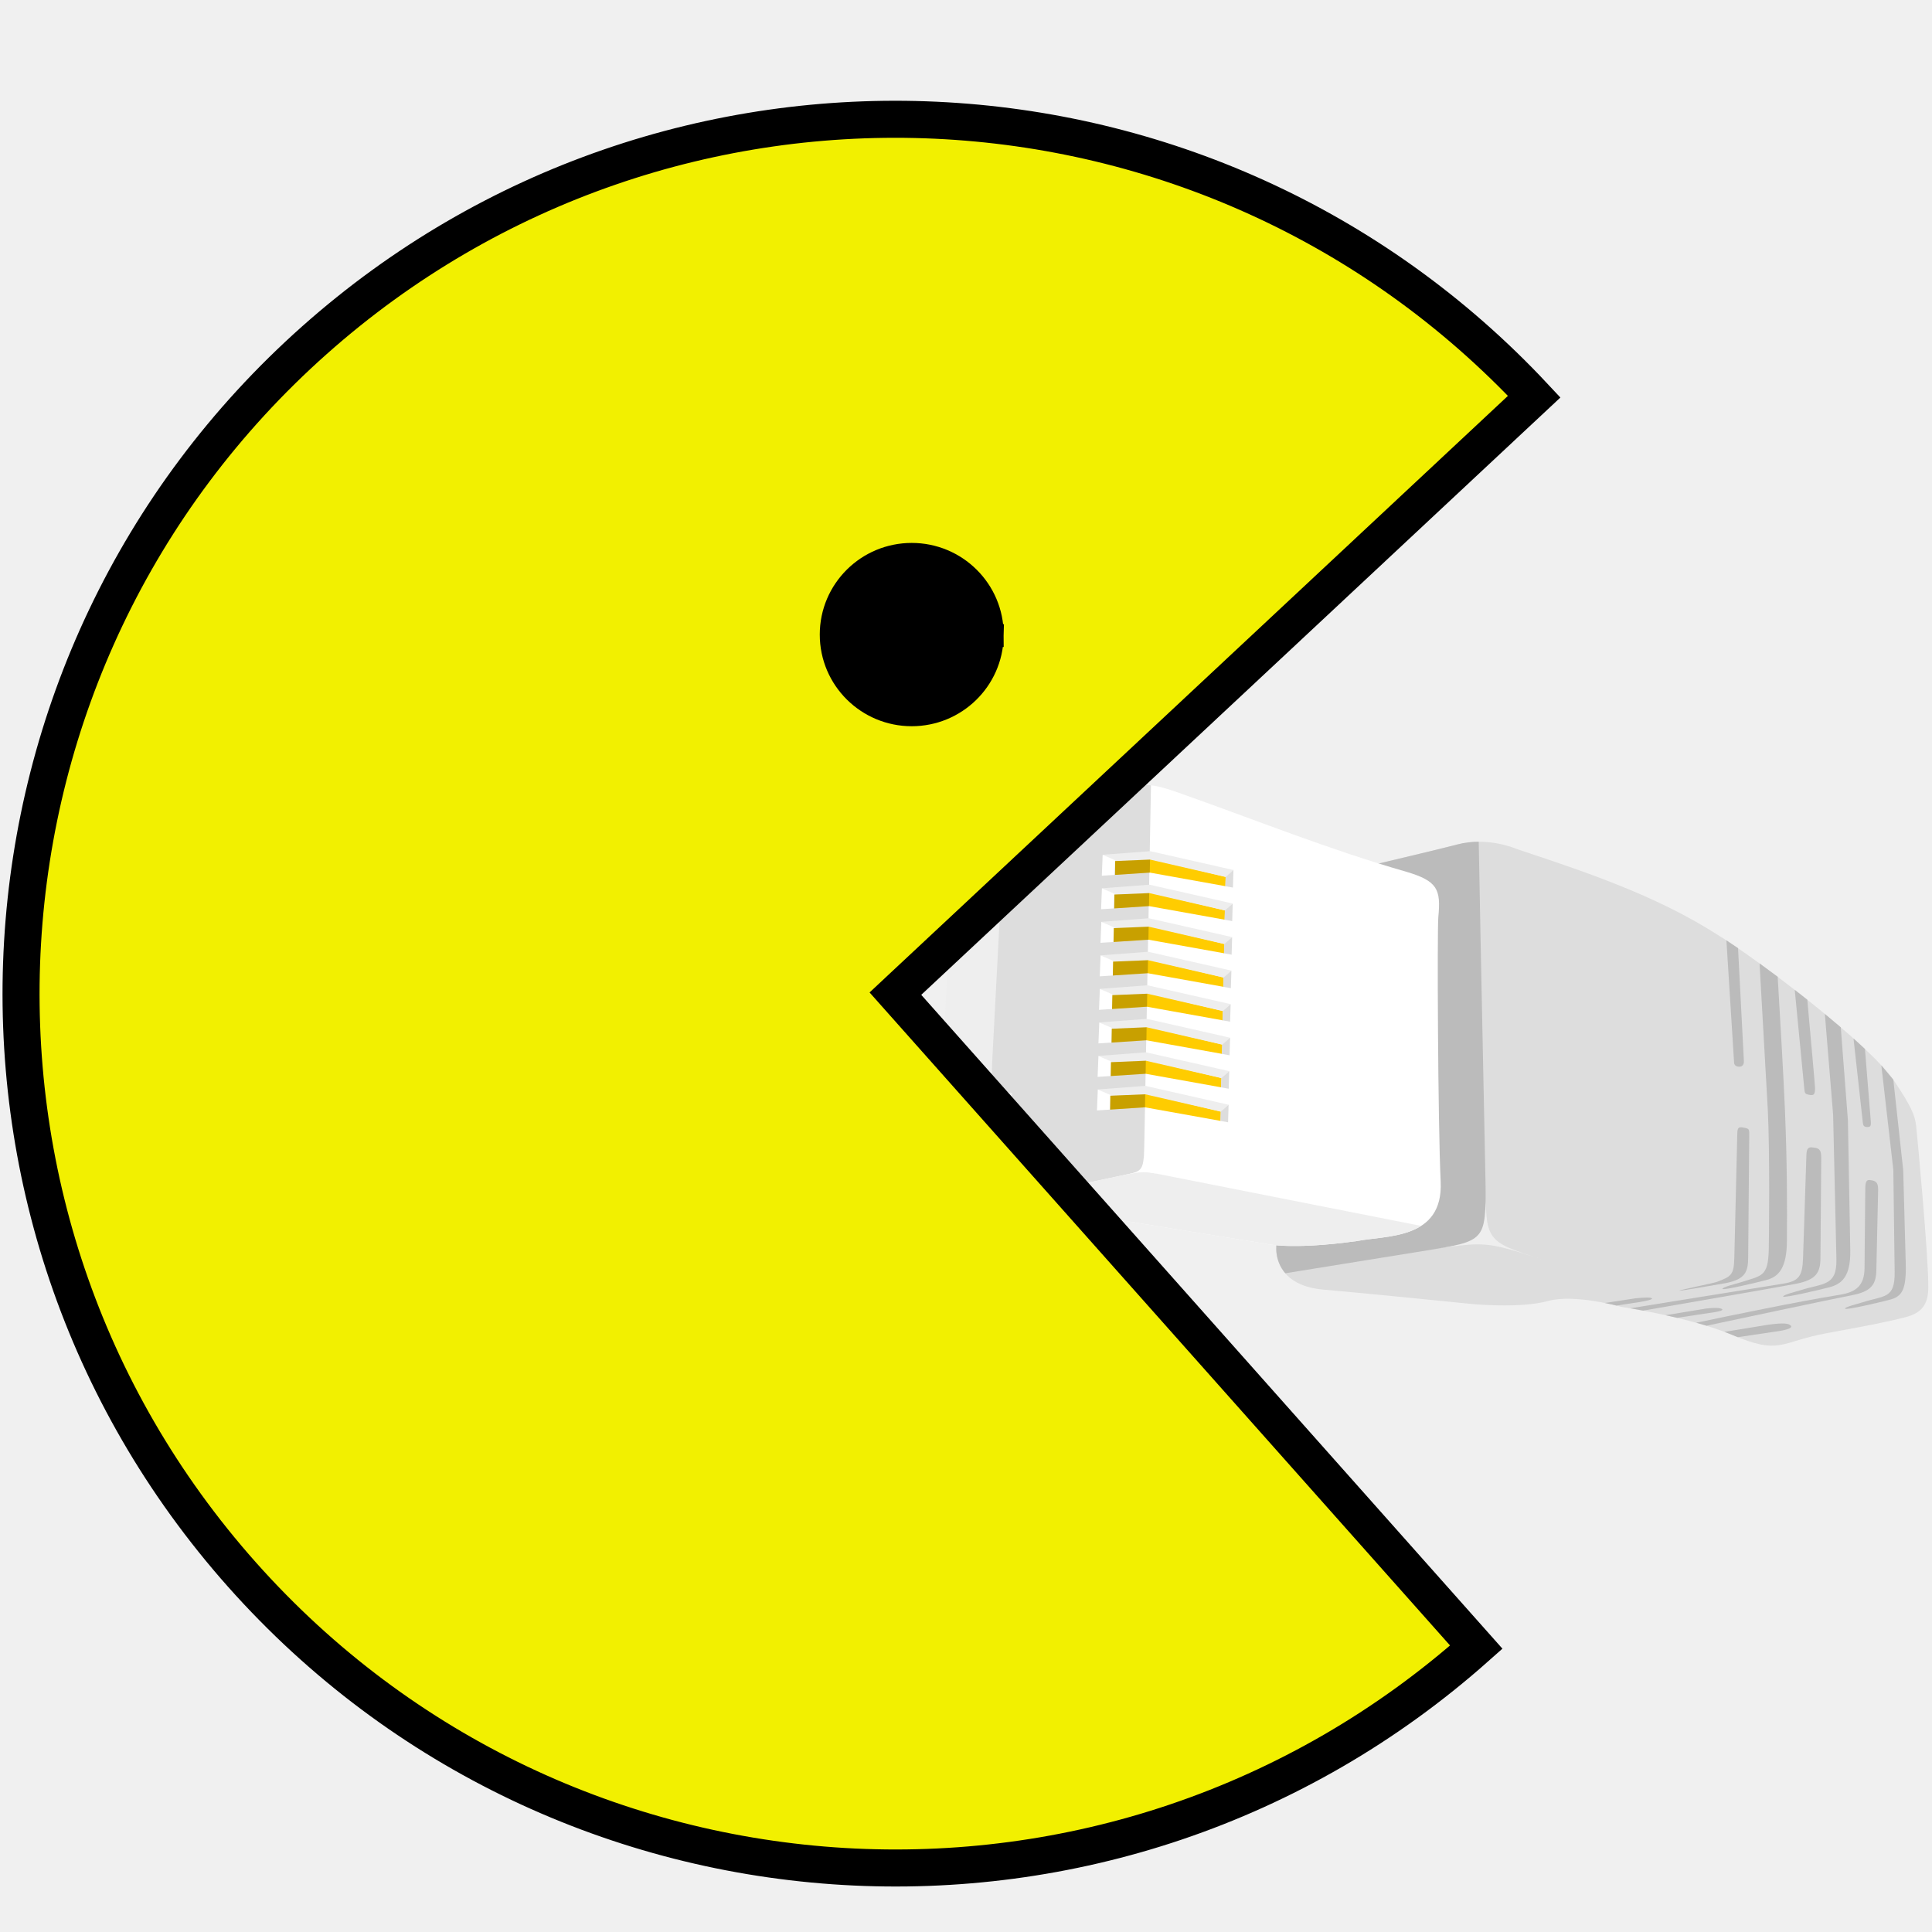
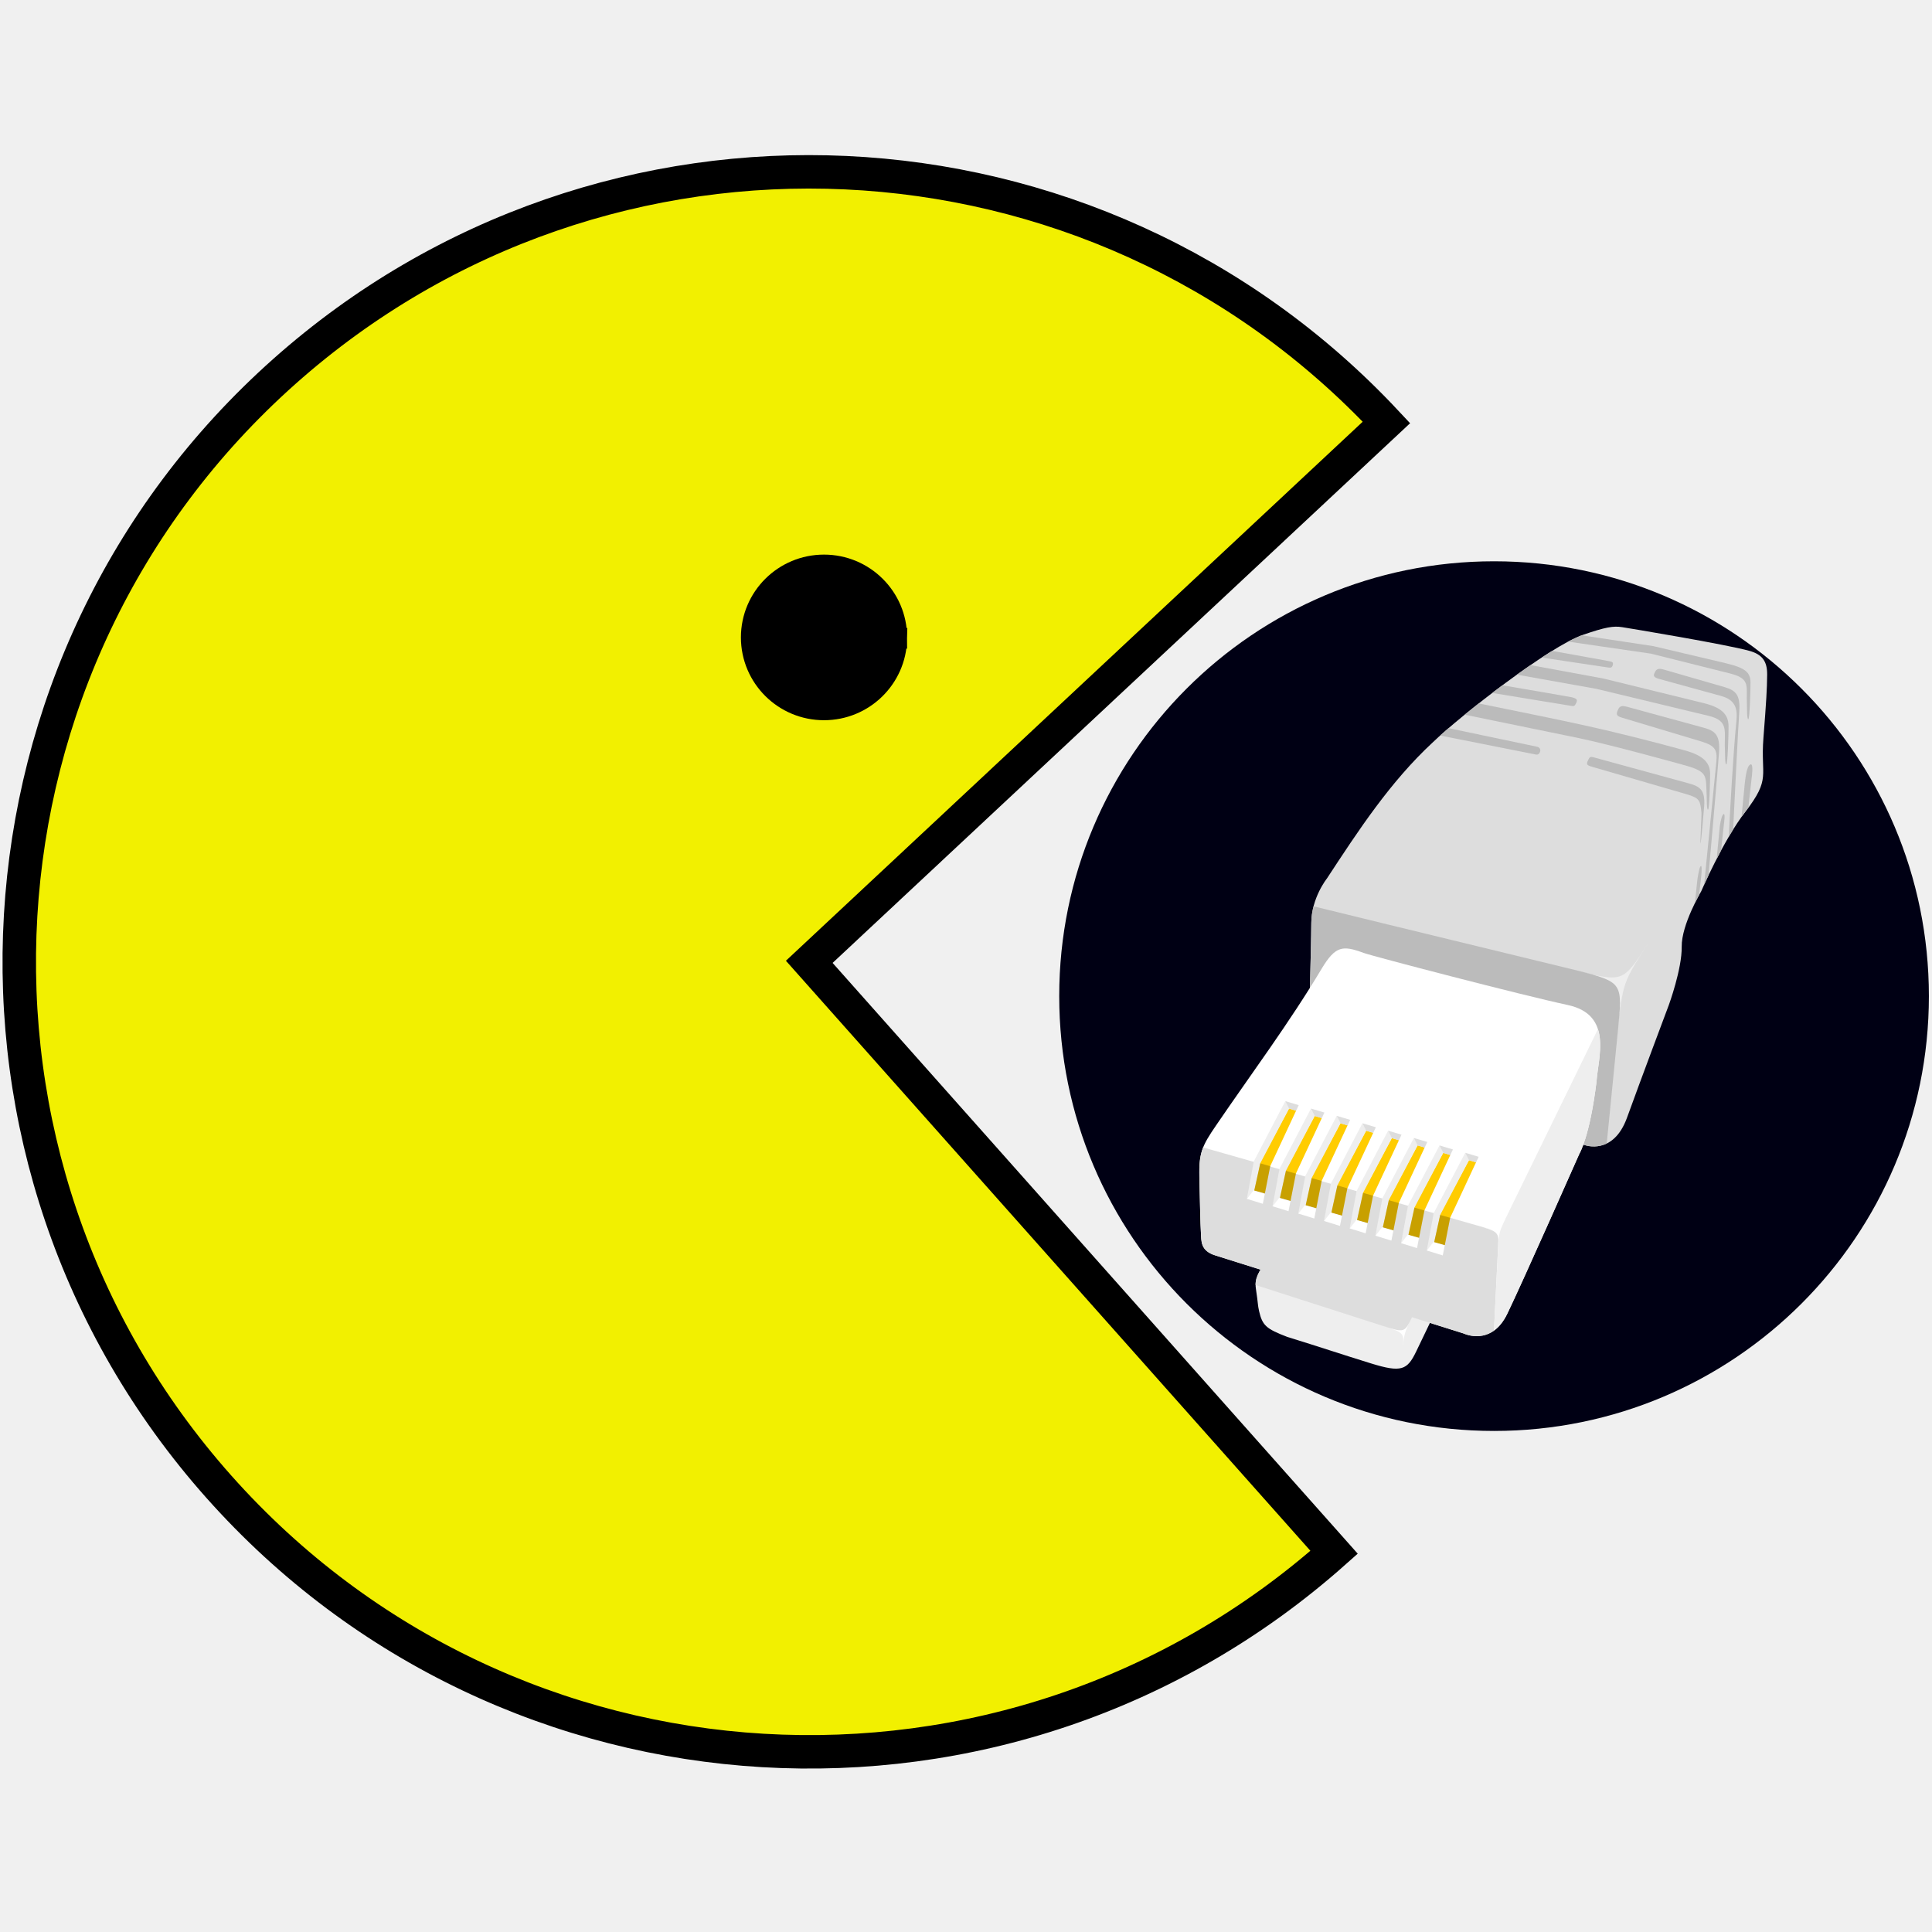
<svg xmlns="http://www.w3.org/2000/svg" width="64px" height="64px" id="svg2985" version="1.1">
  <defs id="defs2987">
    </defs>
  <g id="layer1">
-     <g id="g3478" transform="translate(-0.3856946,-0.2571297)">
-       <g transform="matrix(-0.3438959,-0.7074991,-0.7074991,0.3438959,127.2362,107.0988)" id="g3409">
-         <path style="fill:#dddddd" d="m 108.525,41.006 c -0.537,-1.926 -0.685,-2.509 -0.84,-3.255 -0.144,-0.696 0.052,-1.103 0.683,-1.418 1.155,-0.578 5.934,-2.368 6.353,-2.52 0.433,-0.158 0.864,-0.172 2.1,0 1.89,0.263 7.165,2.941 8.874,4.043 2.611,1.614 4.749,3.807 6.878,5.986 0,0 0.998,0.84 1.26,2.153 0.263,1.313 1.418,6.406 1.418,6.406 0,0 0.473,0.998 -0.578,1.575 -1.05,0.578 -12.759,6.301 -12.759,6.301 0,0 -1.365,0.84 -2.468,-0.998 -1.103,-1.838 -3.308,-5.408 -3.308,-5.408 0,0 -1.05,-1.733 -1.26,-2.888 -0.21,-1.155 -1.575,-2.678 -1.575,-2.678 0,0 -1.64,-2.4 -3.098,-3.675 -1.68,-1.47 -1.14,-1.684 -1.68,-3.623 z" id="BootBase" />
-         <path style="fill:#bbbbbb" d="m 133.546,45.145 c -1.137,0.529 -4.173,1.934 -13.578,6.268 -1.523,0.702 -1.609,1.019 -1.293,2.069 1.741,5.773 2.011,6.678 2.087,6.932 0.646,0.172 1.153,-0.139 1.153,-0.139 0,0 11.708,-5.723 12.758,-6.3 1.05,-0.578 0.577,-1.576 0.577,-1.576 0,0 -1.154,-5.094 -1.417,-6.406 -0.062,-0.311 -0.166,-0.595 -0.288,-0.848 z" id="BootFace" />
-         <path style="fill:#eeeeee" d="m 116.587,50.467 c 1.699,1.777 1.705,1.764 2.473,4.274 -0.774,-2.515 -0.77,-2.507 1.46,-3.587 -2.227,1.075 -2.234,1.084 -3.933,-0.688 z" id="BootHighlight" />
-         <path style="fill:#bbbbbb" d="m 112.493,44.248 c -0.057,-0.659 -0.07,-0.784 0.597,-1.128 l 4.555,-2.35 c 0.254,-0.131 0.357,-0.18 0.213,-0.374 -0.171,-0.231 -0.165,-0.215 -0.489,-0.053 l -4.527,2.249 c -0.549,0.273 -0.778,0.512 -0.556,1.339 0.042,0.142 0.514,1.802 0.571,1.908 -0.006,-0.133 -0.356,-1.494 -0.364,-1.591 z" id="path45958" />
-         <path style="fill:#bbbbbb" d="m 124.739,37.284 -4.38,1.855 c -0.126,0.053 -0.193,0.156 -0.129,0.283 0.063,0.126 0.156,0.156 0.251,0.117 l 4.769,-1.959 -0.511,-0.297 z" id="path8989" />
-         <path style="fill:#bbbbbb" d="m 122.926,36.309 c -1.762,0.73 -4.019,1.671 -5.208,2.19 -2.075,0.906 -3.592,1.643 -4.976,2.328 -1.005,0.497 -1.194,0.962 -1.093,1.482 0.075,0.385 0.397,1.844 0.473,1.835 0.075,-0.008 -0.057,-0.616 -0.079,-0.772 -0.136,-0.967 -0.315,-1.168 0.709,-1.7 0.36,-0.187 3.765,-1.885 5.346,-2.552 1.123,-0.473 3.941,-1.649 5.67,-2.371 -0.269,-0.144 -0.551,-0.291 -0.842,-0.441 z" id="path10932" />
-         <path style="fill:#bbbbbb" d="m 121.514,35.609 c -1.554,0.589 -3.39,1.286 -3.478,1.328 -0.265,0.127 -0.278,0.196 -0.158,0.353 0.102,0.134 0.135,0.14 0.299,0.079 l 3.941,-1.466 -0.604,-0.294 z" id="path11906" />
-         <path style="fill:#bbbbbb" d="m 119.853,34.849 -3.65,1.44 -4.96,2.3 c -1.017,0.471 -1.129,0.949 -1.028,1.47 0.075,0.385 0.424,1.936 0.5,1.928 0.075,-0.008 -0.057,-0.617 -0.079,-0.773 -0.136,-0.967 -0.537,-1.449 0.512,-1.93 l 5.527,-2.533 3.977,-1.545 -0.8,-0.356 z" id="path12880" />
-         <path style="fill:#bbbbbb" d="m 118.587,34.332 -2.846,1.11 c -0.187,0.073 -0.214,0.118 -0.15,0.245 0.063,0.126 0.135,0.12 0.252,0.079 l 3.353,-1.194 -0.609,-0.24 z" id="path13854" />
-         <path style="fill:#bbbbbb" d="m 116.899,33.824 -3.608,1.291 -3.567,1.616 c -1.021,0.463 -1.194,0.751 -1.093,1.272 0.075,0.385 0.409,1.871 0.485,1.863 0.075,-0.008 -0.057,-0.616 -0.079,-0.772 -0.136,-0.967 -0.48,-1.295 0.565,-1.786 l 3.886,-1.826 4.178,-1.469 -0.767,-0.19 z" id="path14828" />
-         <path style="fill:#bbbbbb" d="m 109.454,42.229 c -0.173,-0.014 0.081,0.709 0.081,0.709 l 0.478,1.518 c 0.061,0.056 0.125,0.113 0.193,0.172 0.084,0.073 0.168,0.151 0.252,0.231 l -0.48,-1.605 c 0,0 -0.224,-0.806 -0.422,-0.97 -0.044,-0.036 -0.077,-0.053 -0.102,-0.055 z" id="path15802" />
-         <path style="fill:#bbbbbb" d="m 112.985,36.438 -2.975,1.529 c -0.545,0.28 -0.73,0.576 -0.507,1.403 0.228,0.847 1.268,5.048 1.518,6.058 0.102,0.109 0.203,0.221 0.303,0.334 -0.317,-1.269 -1.083,-4.3 -1.582,-5.946 -0.196,-0.648 -0.123,-1.097 0.549,-1.432 l 3.018,-1.502 c 0.287,-0.143 0.294,-0.228 0.198,-0.358 -0.146,-0.24 -0.299,-0.195 -0.522,-0.086 z" id="path16777" />
-         <path style="fill:#bbbbbb" d="m 111.349,44.529 c -0.093,-0.004 0.101,0.545 0.101,0.545 l 0.411,1.321 c 0.109,0.132 0.212,0.263 0.313,0.39 l -0.491,-1.648 c 0,-1e-6 -0.148,-0.443 -0.275,-0.57 -0.026,-0.026 -0.046,-0.038 -0.059,-0.038 z" id="path17751" />
-         <path style="fill:#bbbbbb" d="m 115.265,37.993 -3.792,1.881 c -0.549,0.272 -0.73,0.576 -0.507,1.403 0.227,0.843 1.481,5.185 1.795,6.273 0.133,0.179 0.236,0.321 0.324,0.443 -0.261,-0.869 -1.315,-4.376 -1.88,-6.239 -0.196,-0.648 -0.067,-0.875 0.597,-1.225 l 3.851,-2.03 c 0.252,-0.133 0.278,-0.228 0.134,-0.422 -0.149,-0.244 -0.297,-0.186 -0.522,-0.085 z" id="path18725" />
-         <path style="fill:#bbbbbb" d="m 113.053,46.991 c -0.061,0.025 0.102,0.551 0.102,0.551 l 0.289,0.928 c 0.081,0.096 0.183,0.221 0.31,0.388 l -0.389,-1.253 c 0,0 -0.168,-0.464 -0.252,-0.57 -0.029,-0.036 -0.049,-0.049 -0.06,-0.044 z" id="path19699" />
-         <g id="PlugBody" transform="matrix(0.03939268,0,0,0.03939268,94.86721,17.81235)">
-           <path d="m 654.877,997.561 c -8.205,-31.179 -39.384,-83.691 18.051,-108.306 57.435,-24.615 244.012,-114.411 255.304,-121.306 25.487,-15.564 35.025,-16.23 58.614,9.564 56.614,63.125 119.528,119.965 179.818,179.459 23.872,23.396 29.815,31.986 35.307,63.922 5.505,32.016 10.693,61.366 12.228,73.05 1.477,11.245 5.798,24.013 -13.715,34.179 L 894.463,1294.581 c 0,0 -32.82,24.615 -62.358,-14.769 -29.538,-39.384 -136.203,-191.997 -136.203,-191.997 0,0 -18.051,-19.692 -41.025,-90.255 z" style="fill:#ffffff" id="PlugBase" />
-           <g id="PlugClip">
-             <path style="fill:#eeeeee" d="m 1134.397,1146.8 c 0,0 7.445,7.004 12.843,13.519 5.399,6.515 8.751,12.54 9.141,22.015 0.82,19.948 1.85,21.329 1.562,30.027 -0.657,19.879 -4.9,25.161 -30.459,41.196 -40.182,21.547 -65.446,36.078 -103.306,56.435 -37.435,20.128 -45.853,18.196 -62.435,-3.923 -23.169,-30.906 -35.333,-47.322 -35.333,-47.322 l 207.986,-111.947 z" id="PlugClipBase" />
-             <path style="fill:#dddddd" d="m 1134.407,1146.799 -185.812,100 23.625,31.719 183.594,-101.438 c -1.224,-6.632 -4.231,-11.523 -8.562,-16.75 -5.399,-6.515 -12.844,-13.531 -12.844,-13.531 z" id="PlugClipTop" />
-             <path style="fill:#ffffff" d="m 958.4,1259.862 c 13.783,18.524 13.918,18.456 20.6,39 -6.69,-20.492 -6.749,-20.426 20.9,-35.7 -27.633,15.297 -27.706,15.216 -41.5,-3.3 z" id="PlugClipHighlight" />
+     <g id="layer1-3" transform="matrix(0.1221248,0,0,0.1221248,-0.05961834,4.950314)">
+       <path transform="translate(-245.7143,150.8571)" d="m 608.078,229.664 c -88.453,78.625 -223.898,70.658 -302.523,-17.795 -78.625,-88.453 -70.658,-223.898 17.795,-302.523 86.898,-77.243 219.539,-71.098 298.924,13.847 L 465.714,69.505 z" id="path1425" style="fill:#f2f000;fill-opacity:1;stroke:#000000;stroke-width:9.075;stroke-miterlimit:4;stroke-opacity:1;stroke-dasharray:none;stroke-dashoffset:0" />
+       <path transform="matrix(0.652584,0,0,-0.66974,11.9101,303.3885)" d="m 355,255.362 c 0,16.016 -13.431,29 -30,29 -16.569,0 -30,-12.984 -30,-29 0,-16.016 13.431,-29 30,-29 16.314,0 29.638,12.602 29.993,28.369 L 325,255.362 z" id="path2314" style="fill:#000000;fill-opacity:1;stroke:#000000;stroke-width:9.075;stroke-miterlimit:4;stroke-opacity:1;stroke-dasharray:none;stroke-dashoffset:0" />
+     </g>
+     <g id="g4483" transform="matrix(0.7974144,0,0,0.7974144,-24.47506,6.106796)">
+       <path transform="matrix(1.227074,0,0,1.227074,-39.67882,-22.01365)" d="m 122.651,45.422 c 0,8.13 -6.591,14.721 -14.721,14.721 -8.13,0 -14.721,-6.591 -14.721,-14.721 0,-8.13 6.591,-14.721 14.721,-14.721 8.13,0 14.721,6.591 14.721,14.721 z" id="path3713" style="fill:#000014;fill-opacity:1;stroke:#000000;stroke-width:0;stroke-linecap:round;stroke-linejoin:round;stroke-miterlimit:0;stroke-opacity:1;stroke-dasharray:none" />
+       <g transform="matrix(-0.7719504,0.1513673,0.1513673,0.7719504,181.5177,-25.0722)" id="g3409-7">
+         <path style="fill:#dddddd" d="m 108.525,41.006 c -0.537,-1.926 -0.685,-2.509 -0.84,-3.255 -0.144,-0.696 0.052,-1.103 0.683,-1.418 1.155,-0.578 5.934,-2.368 6.353,-2.52 0.433,-0.158 0.864,-0.172 2.1,0 1.89,0.263 7.165,2.941 8.874,4.043 2.611,1.614 4.749,3.807 6.878,5.986 0,0 0.998,0.84 1.26,2.153 0.263,1.313 1.418,6.406 1.418,6.406 0,0 0.473,0.998 -0.578,1.575 -1.05,0.578 -12.759,6.301 -12.759,6.301 0,0 -1.365,0.84 -2.468,-0.998 -1.103,-1.838 -3.308,-5.408 -3.308,-5.408 0,0 -1.05,-1.733 -1.26,-2.888 -0.21,-1.155 -1.575,-2.678 -1.575,-2.678 0,0 -1.64,-2.4 -3.098,-3.675 -1.68,-1.47 -1.14,-1.684 -1.68,-3.623 z" id="BootBase-0" />
+         <path style="fill:#bbbbbb" d="m 133.546,45.145 c -1.137,0.529 -4.173,1.934 -13.578,6.268 -1.523,0.702 -1.609,1.019 -1.293,2.069 1.741,5.773 2.011,6.678 2.087,6.932 0.646,0.172 1.153,-0.139 1.153,-0.139 0,0 11.708,-5.723 12.758,-6.3 1.05,-0.578 0.577,-1.576 0.577,-1.576 0,0 -1.154,-5.094 -1.417,-6.406 -0.062,-0.311 -0.166,-0.595 -0.288,-0.848 z" id="BootFace-9" />
+         <path style="fill:#eeeeee" d="m 116.587,50.467 c 1.699,1.777 1.705,1.764 2.473,4.274 -0.774,-2.515 -0.77,-2.507 1.46,-3.587 -2.227,1.075 -2.234,1.084 -3.933,-0.688 z" id="BootHighlight-8" />
+         <path style="fill:#bbbbbb" d="m 112.493,44.248 c -0.057,-0.659 -0.07,-0.784 0.597,-1.128 l 4.555,-2.35 c 0.254,-0.131 0.357,-0.18 0.213,-0.374 -0.171,-0.231 -0.165,-0.215 -0.489,-0.053 l -4.527,2.249 c -0.549,0.273 -0.778,0.512 -0.556,1.339 0.042,0.142 0.514,1.802 0.571,1.908 -0.006,-0.133 -0.356,-1.494 -0.364,-1.591 z" id="path45958-3" />
+         <path style="fill:#bbbbbb" d="m 124.739,37.284 -4.38,1.855 c -0.126,0.053 -0.193,0.156 -0.129,0.283 0.063,0.126 0.156,0.156 0.251,0.117 l 4.769,-1.959 -0.511,-0.297 z" id="path8989-5" />
+         <path style="fill:#bbbbbb" d="m 122.926,36.309 c -1.762,0.73 -4.019,1.671 -5.208,2.19 -2.075,0.906 -3.592,1.643 -4.976,2.328 -1.005,0.497 -1.194,0.962 -1.093,1.482 0.075,0.385 0.397,1.844 0.473,1.835 0.075,-0.008 -0.057,-0.616 -0.079,-0.772 -0.136,-0.967 -0.315,-1.168 0.709,-1.7 0.36,-0.187 3.765,-1.885 5.346,-2.552 1.123,-0.473 3.941,-1.649 5.67,-2.371 -0.269,-0.144 -0.551,-0.291 -0.842,-0.441 z" id="path10932-6" />
+         <path style="fill:#bbbbbb" d="m 121.514,35.609 c -1.554,0.589 -3.39,1.286 -3.478,1.328 -0.265,0.127 -0.278,0.196 -0.158,0.353 0.102,0.134 0.135,0.14 0.299,0.079 l 3.941,-1.466 -0.604,-0.294 z" id="path11906-7" />
+         <path style="fill:#bbbbbb" d="m 119.853,34.849 -3.65,1.44 -4.96,2.3 c -1.017,0.471 -1.129,0.949 -1.028,1.47 0.075,0.385 0.424,1.936 0.5,1.928 0.075,-0.008 -0.057,-0.617 -0.079,-0.773 -0.136,-0.967 -0.537,-1.449 0.512,-1.93 l 5.527,-2.533 3.977,-1.545 -0.8,-0.356 z" id="path12880-3" />
+         <path style="fill:#bbbbbb" d="m 118.587,34.332 -2.846,1.11 c -0.187,0.073 -0.214,0.118 -0.15,0.245 0.063,0.126 0.135,0.12 0.252,0.079 l 3.353,-1.194 -0.609,-0.24 z" id="path13854-9" />
+         <path style="fill:#bbbbbb" d="m 116.899,33.824 -3.608,1.291 -3.567,1.616 c -1.021,0.463 -1.194,0.751 -1.093,1.272 0.075,0.385 0.409,1.871 0.485,1.863 0.075,-0.008 -0.057,-0.616 -0.079,-0.772 -0.136,-0.967 -0.48,-1.295 0.565,-1.786 l 3.886,-1.826 4.178,-1.469 -0.767,-0.19 z" id="path14828-0" />
+         <path style="fill:#bbbbbb" d="m 109.454,42.229 c -0.173,-0.014 0.081,0.709 0.081,0.709 l 0.478,1.518 c 0.061,0.056 0.125,0.113 0.193,0.172 0.084,0.073 0.168,0.151 0.252,0.231 l -0.48,-1.605 c 0,0 -0.224,-0.806 -0.422,-0.97 -0.044,-0.036 -0.077,-0.053 -0.102,-0.055 z" id="path15802-8" />
+         <path style="fill:#bbbbbb" d="m 112.985,36.438 -2.975,1.529 c -0.545,0.28 -0.73,0.576 -0.507,1.403 0.228,0.847 1.268,5.048 1.518,6.058 0.102,0.109 0.203,0.221 0.303,0.334 -0.317,-1.269 -1.083,-4.3 -1.582,-5.946 -0.196,-0.648 -0.123,-1.097 0.549,-1.432 l 3.018,-1.502 c 0.287,-0.143 0.294,-0.228 0.198,-0.358 -0.146,-0.24 -0.299,-0.195 -0.522,-0.086 z" id="path16777-6" />
+         <path style="fill:#bbbbbb" d="m 111.349,44.529 c -0.093,-0.004 0.101,0.545 0.101,0.545 l 0.411,1.321 c 0.109,0.132 0.212,0.263 0.313,0.39 l -0.491,-1.648 c 0,-1e-6 -0.148,-0.443 -0.275,-0.57 -0.026,-0.026 -0.046,-0.038 -0.059,-0.038 z" id="path17751-7" />
+         <path style="fill:#bbbbbb" d="m 115.265,37.993 -3.792,1.881 c -0.549,0.272 -0.73,0.576 -0.507,1.403 0.227,0.843 1.481,5.185 1.795,6.273 0.133,0.179 0.236,0.321 0.324,0.443 -0.261,-0.869 -1.315,-4.376 -1.88,-6.239 -0.196,-0.648 -0.067,-0.875 0.597,-1.225 l 3.851,-2.03 c 0.252,-0.133 0.278,-0.228 0.134,-0.422 -0.149,-0.244 -0.297,-0.186 -0.522,-0.085 z" id="path18725-8" />
+         <path style="fill:#bbbbbb" d="m 113.053,46.991 c -0.061,0.025 0.102,0.551 0.102,0.551 l 0.289,0.928 c 0.081,0.096 0.183,0.221 0.31,0.388 l -0.389,-1.253 c 0,0 -0.168,-0.464 -0.252,-0.57 -0.029,-0.036 -0.049,-0.049 -0.06,-0.044 z" id="path19699-1" />
+         <g id="PlugBody-1" transform="matrix(0.03939268,0,0,0.03939268,94.86721,17.81235)">
+           <path d="m 654.877,997.561 c -8.205,-31.179 -39.384,-83.691 18.051,-108.306 57.435,-24.615 244.012,-114.411 255.304,-121.306 25.487,-15.564 35.025,-16.23 58.614,9.564 56.614,63.125 119.528,119.965 179.818,179.459 23.872,23.396 29.815,31.986 35.307,63.922 5.505,32.016 10.693,61.366 12.228,73.05 1.477,11.245 5.798,24.013 -13.715,34.179 L 894.463,1294.581 c 0,0 -32.82,24.615 -62.358,-14.769 -29.538,-39.384 -136.203,-191.997 -136.203,-191.997 0,0 -18.051,-19.692 -41.025,-90.255 z" style="fill:#ffffff" id="PlugBase-2" />
+           <g id="PlugClip-1">
+             <path style="fill:#eeeeee" d="m 1134.397,1146.8 c 0,0 7.445,7.004 12.843,13.519 5.399,6.515 8.751,12.54 9.141,22.015 0.82,19.948 1.85,21.329 1.562,30.027 -0.657,19.879 -4.9,25.161 -30.459,41.196 -40.182,21.547 -65.446,36.078 -103.306,56.435 -37.435,20.128 -45.853,18.196 -62.435,-3.923 -23.169,-30.906 -35.333,-47.322 -35.333,-47.322 l 207.986,-111.947 z" id="PlugClipBase-9" />
+             <path style="fill:#dddddd" d="m 1134.407,1146.799 -185.812,100 23.625,31.719 183.594,-101.438 c -1.224,-6.632 -4.231,-11.523 -8.562,-16.75 -5.399,-6.515 -12.844,-13.531 -12.844,-13.531 z" id="PlugClipTop-8" />
+             <path style="fill:#ffffff" d="m 958.4,1259.862 c 13.783,18.524 13.918,18.456 20.6,39 -6.69,-20.492 -6.749,-20.426 20.9,-35.7 -27.633,15.297 -27.706,15.216 -41.5,-3.3 z" id="PlugClipHighlight-2" />
          </g>
-           <path d="M 1189.312,982.581 821.687,1169.8 l 0.531,0.719 31.75,128.062 c 21.838,9.99 40.5,-4 40.5,-4 l 306,-166.469 c 19.512,-10.166 15.196,-22.911 13.719,-34.156 -1.535,-11.684 -6.713,-41.047 -12.219,-73.062 -3.066,-17.83 -6.268,-28.397 -12.656,-38.312 z M 853.968,1298.581 c -0.446,-0.204 -0.896,-0.432 -1.344,-0.656 0.45,0.225 0.896,0.452 1.344,0.656 z M 771.531,1195.362 c 5.49,7.762 10.697,15.129 16,22.594 -5.239,-7.38 -10.578,-14.928 -16,-22.594 z m 19.969,28.188 c 5.237,7.363 10.433,14.625 15.156,21.219 -4.74,-6.622 -9.901,-13.826 -15.156,-21.219 z m 51.594,68.062 c 0.458,0.384 0.918,0.735 1.375,1.094 -0.458,-0.36 -0.916,-0.709 -1.375,-1.094 z" style="fill:#dddddd" id="PlugFront" />
-           <path d="m 639.438,928.769 c -2.767,23.498 10.496,50.004 15.438,68.781 22.974,70.563 41.031,90.281 41.031,90.281 0,0 106.649,152.585 136.188,191.969 7.269,9.692 14.746,15.52 21.875,18.781 l -31.75,-128.062 -182.781,-241.75 z" style="fill:#eeeeee" id="PlugSide" />
-           <path d="m 808.615,1152.473 c 13.043,17.48 13.045,17.481 18.844,39.3 -5.795,-21.812 -5.69,-21.895 22.96,-36.603 -28.634,14.688 -28.75,14.774 -41.804,-2.697 z" style="fill:#ffffff;fill-opacity:1;fill-rule:evenodd;stroke:none" id="PlugHighlight" />
+           <path d="M 1189.312,982.581 821.687,1169.8 l 0.531,0.719 31.75,128.062 c 21.838,9.99 40.5,-4 40.5,-4 l 306,-166.469 c 19.512,-10.166 15.196,-22.911 13.719,-34.156 -1.535,-11.684 -6.713,-41.047 -12.219,-73.062 -3.066,-17.83 -6.268,-28.397 -12.656,-38.312 z M 853.968,1298.581 c -0.446,-0.204 -0.896,-0.432 -1.344,-0.656 0.45,0.225 0.896,0.452 1.344,0.656 z M 771.531,1195.362 c 5.49,7.762 10.697,15.129 16,22.594 -5.239,-7.38 -10.578,-14.928 -16,-22.594 z m 19.969,28.188 c 5.237,7.363 10.433,14.625 15.156,21.219 -4.74,-6.622 -9.901,-13.826 -15.156,-21.219 z m 51.594,68.062 c 0.458,0.384 0.918,0.735 1.375,1.094 -0.458,-0.36 -0.916,-0.709 -1.375,-1.094 z" style="fill:#dddddd" id="PlugFront-0" />
+           <path d="m 639.438,928.769 c -2.767,23.498 10.496,50.004 15.438,68.781 22.974,70.563 41.031,90.281 41.031,90.281 0,0 106.649,152.585 136.188,191.969 7.269,9.692 14.746,15.52 21.875,18.781 l -31.75,-128.062 -182.781,-241.75 z" style="fill:#eeeeee" id="PlugSide-8" />
+           <path d="m 808.615,1152.473 c 13.043,17.48 13.045,17.481 18.844,39.3 -5.795,-21.812 -5.69,-21.895 22.96,-36.603 -28.634,14.688 -28.75,14.774 -41.804,-2.697 z" style="fill:#ffffff;fill-opacity:1;fill-rule:evenodd;stroke:none" id="PlugHighlight-1" />
        </g>
-         <path style="fill:#ffcc00" d="m 128.074,59.879 -0.35,0.181 1.906,2.613 0.558,1.367 0.546,-0.26 -0.591,-1.372 -2.07,-2.529 z" id="Pin8" />
-         <path style="fill:#ffcc00" d="m 129.333,59.237 -0.35,0.181 1.906,2.613 0.558,1.367 0.546,-0.26 -0.591,-1.372 -2.07,-2.529 z" id="Pin7" />
-         <path style="fill:#ffcc00" d="m 130.586,58.59 -0.35,0.181 1.906,2.613 0.558,1.367 0.546,-0.26 -0.591,-1.372 -2.07,-2.529 z" id="Pin6" />
-         <path style="fill:#ffcc00" d="m 131.846,57.95 -0.35,0.181 1.906,2.613 0.558,1.367 0.546,-0.26 -0.591,-1.372 -2.07,-2.529 z" id="Pin5" />
-         <path style="fill:#ffcc00" d="m 133.102,57.305 -0.35,0.181 1.906,2.613 0.558,1.367 0.546,-0.26 -0.591,-1.372 -2.07,-2.529 z" id="Pin4" />
-         <path style="fill:#ffcc00" d="m 134.357,56.659 -0.35,0.181 1.906,2.613 0.558,1.367 0.546,-0.26 -0.591,-1.372 -2.07,-2.529 z" id="Pin3" />
-         <path style="fill:#ffcc00" d="m 135.618,56.019 -0.35,0.181 1.906,2.613 0.558,1.367 0.546,-0.26 -0.591,-1.372 -2.07,-2.529 z" id="Pin2" />
-         <path style="fill:#ffcc00" d="m 136.874,55.374 -0.35,0.181 1.906,2.613 0.558,1.367 0.546,-0.26 -0.591,-1.372 -2.07,-2.529 z" id="Pin1" />
-         <g id="PinGrooveSides" style="fill:#eeeeee" transform="matrix(0.03939268,0,0,0.03939268,94.86721,17.81235)">
-           <path id="PinGrooveSide8" d="m 921.727,1175.862 -11.952,-9.151 -14.879,-34.186 -52.168,-64.754 3.182,-10.546 57,71.182 18.818,47.455 z" />
-           <path id="PinGrooveSide7" d="m 953.69,1159.569 -11.952,-9.151 -14.879,-34.186 -52.168,-64.754 3.182,-10.546 57,71.182 18.818,47.455 z" />
-           <path id="PinGrooveSide6" d="m 985.479,1143.134 -11.952,-9.151 -14.879,-34.186 -52.168,-64.754 3.182,-10.546 57,71.182 18.818,47.455 z" />
-           <path id="PinGrooveSide5" d="m 1017.479,1126.884 -11.952,-9.151 -14.879,-34.186 -52.168,-64.754 3.182,-10.546 57,71.182 18.818,47.455 z" />
-           <path id="PinGrooveSide4" d="m 1049.354,1110.509 -11.952,-9.151 -14.879,-34.186 -52.168,-64.754 3.182,-10.545 57,71.182 18.818,47.455 z" />
-           <path id="PinGrooveSide3" d="m 1081.229,1094.134 -11.952,-9.151 -14.879,-34.186 -52.168,-64.754 3.182,-10.546 57,71.182 18.818,47.455 z" />
-           <path id="PinGrooveSide2" d="m 1113.229,1077.884 -11.952,-9.151 -14.879,-34.186 -52.168,-64.754 3.182,-10.546 57,71.182 18.818,47.455 z" />
-           <path id="PinGrooveSide1" d="m 1145.104,1061.509 -11.952,-9.151 -14.879,-34.186 -52.168,-64.754 3.182,-10.546 57,71.182 18.818,47.455 z" />
+         <path style="fill:#ffcc00" d="m 128.074,59.879 -0.35,0.181 1.906,2.613 0.558,1.367 0.546,-0.26 -0.591,-1.372 -2.07,-2.529 z" id="Pin8-7" />
+         <path style="fill:#ffcc00" d="m 129.333,59.237 -0.35,0.181 1.906,2.613 0.558,1.367 0.546,-0.26 -0.591,-1.372 -2.07,-2.529 z" id="Pin7-7" />
+         <path style="fill:#ffcc00" d="m 130.586,58.59 -0.35,0.181 1.906,2.613 0.558,1.367 0.546,-0.26 -0.591,-1.372 -2.07,-2.529 z" id="Pin6-0" />
+         <path style="fill:#ffcc00" d="m 131.846,57.95 -0.35,0.181 1.906,2.613 0.558,1.367 0.546,-0.26 -0.591,-1.372 -2.07,-2.529 z" id="Pin5-3" />
+         <path style="fill:#ffcc00" d="m 133.102,57.305 -0.35,0.181 1.906,2.613 0.558,1.367 0.546,-0.26 -0.591,-1.372 -2.07,-2.529 z" id="Pin4-2" />
+         <path style="fill:#ffcc00" d="m 134.357,56.659 -0.35,0.181 1.906,2.613 0.558,1.367 0.546,-0.26 -0.591,-1.372 -2.07,-2.529 z" id="Pin3-0" />
+         <path style="fill:#ffcc00" d="m 135.618,56.019 -0.35,0.181 1.906,2.613 0.558,1.367 0.546,-0.26 -0.591,-1.372 -2.07,-2.529 z" id="Pin2-3" />
+         <path style="fill:#ffcc00" d="m 136.874,55.374 -0.35,0.181 1.906,2.613 0.558,1.367 0.546,-0.26 -0.591,-1.372 -2.07,-2.529 z" id="Pin1-3" />
+         <g id="PinGrooveSides-9" style="fill:#eeeeee" transform="matrix(0.03939268,0,0,0.03939268,94.86721,17.81235)">
+           <path id="PinGrooveSide8-1" d="m 921.727,1175.862 -11.952,-9.151 -14.879,-34.186 -52.168,-64.754 3.182,-10.546 57,71.182 18.818,47.455 z" />
+           <path id="PinGrooveSide7-8" d="m 953.69,1159.569 -11.952,-9.151 -14.879,-34.186 -52.168,-64.754 3.182,-10.546 57,71.182 18.818,47.455 z" />
+           <path id="PinGrooveSide6-6" d="m 985.479,1143.134 -11.952,-9.151 -14.879,-34.186 -52.168,-64.754 3.182,-10.546 57,71.182 18.818,47.455 z" />
+           <path id="PinGrooveSide5-9" d="m 1017.479,1126.884 -11.952,-9.151 -14.879,-34.186 -52.168,-64.754 3.182,-10.546 57,71.182 18.818,47.455 z" />
+           <path id="PinGrooveSide4-7" d="m 1049.354,1110.509 -11.952,-9.151 -14.879,-34.186 -52.168,-64.754 3.182,-10.545 57,71.182 18.818,47.455 z" />
+           <path id="PinGrooveSide3-0" d="m 1081.229,1094.134 -11.952,-9.151 -14.879,-34.186 -52.168,-64.754 3.182,-10.546 57,71.182 18.818,47.455 z" />
+           <path id="PinGrooveSide2-8" d="m 1113.229,1077.884 -11.952,-9.151 -14.879,-34.186 -52.168,-64.754 3.182,-10.546 57,71.182 18.818,47.455 z" />
+           <path id="PinGrooveSide1-8" d="m 1145.104,1061.509 -11.952,-9.151 -14.879,-34.186 -52.168,-64.754 3.182,-10.546 57,71.182 18.818,47.455 z" />
        </g>
-         <g id="PinGrooveBacks" style="fill:#dddddd" transform="matrix(0.03939268,0,0,0.03939268,94.86721,17.81235)">
-           <path id="PinGrooveBack8" d="m 829.27,1065.939 16.641,-8.712 -3.001,10.817 -8.727,4.636 -4.912,-6.742 z" />
-           <path id="PinGrooveBack7" d="m 861.232,1049.646 16.641,-8.712 -3.001,10.817 -8.727,4.636 -4.912,-6.742 z" />
-           <path id="PinGrooveBack6" d="m 893.021,1033.21 16.641,-8.712 -3.001,10.817 -8.727,4.636 -4.912,-6.742 z" />
-           <path id="PinGrooveBack5" d="m 925.021,1016.96 16.641,-8.712 -3.001,10.817 -8.727,4.636 -4.912,-6.742 z" />
-           <path id="PinGrooveBack4" d="m 956.896,1000.585 16.641,-8.712 -3.001,10.817 -8.727,4.636 -4.912,-6.742 z" />
-           <path id="PinGrooveBack3" d="m 988.771,984.21 16.641,-8.712 -3.001,10.817 -8.727,4.636 -4.912,-6.742 z" />
-           <path id="PinGrooveBack2" d="m 1020.771,967.96 16.641,-8.712 -3.001,10.817 -8.727,4.636 -4.912,-6.742 z" />
-           <path id="PinGrooveBack1" d="m 1052.646,951.585 16.641,-8.712 -3.001,10.817 -8.727,4.636 -4.912,-6.742 z" />
+         <g id="PinGrooveBacks-0" style="fill:#dddddd" transform="matrix(0.03939268,0,0,0.03939268,94.86721,17.81235)">
+           <path id="PinGrooveBack8-4" d="m 829.27,1065.939 16.641,-8.712 -3.001,10.817 -8.727,4.636 -4.912,-6.742 z" />
+           <path id="PinGrooveBack7-5" d="m 861.232,1049.646 16.641,-8.712 -3.001,10.817 -8.727,4.636 -4.912,-6.742 z" />
+           <path id="PinGrooveBack6-8" d="m 893.021,1033.21 16.641,-8.712 -3.001,10.817 -8.727,4.636 -4.912,-6.742 z" />
+           <path id="PinGrooveBack5-8" d="m 925.021,1016.96 16.641,-8.712 -3.001,10.817 -8.727,4.636 -4.912,-6.742 z" />
+           <path id="PinGrooveBack4-8" d="m 956.896,1000.585 16.641,-8.712 -3.001,10.817 -8.727,4.636 -4.912,-6.742 z" />
+           <path id="PinGrooveBack3-3" d="m 988.771,984.21 16.641,-8.712 -3.001,10.817 -8.727,4.636 -4.912,-6.742 z" />
+           <path id="PinGrooveBack2-9" d="m 1020.771,967.96 16.641,-8.712 -3.001,10.817 -8.727,4.636 -4.912,-6.742 z" />
+           <path id="PinGrooveBack1-8" d="m 1052.646,951.585 16.641,-8.712 -3.001,10.817 -8.727,4.636 -4.912,-6.742 z" />
        </g>
-         <g id="PinGrooveBottoms" style="fill:#ffffff" transform="matrix(0.03939268,0,0,0.03939268,94.86721,17.81235)">
-           <path id="PinGrooveBottom8" d="m 901.942,1186.456 -5.303,-12.949 13.922,-7.138 11.15,9.476 -19.769,10.611 z" />
-           <path id="PinGrooveBottom7" d="m 933.904,1170.162 -5.303,-12.949 13.922,-7.138 11.15,9.476 -19.769,10.611 z" />
-           <path id="PinGrooveBottom6" d="m 965.693,1153.727 -5.303,-12.949 13.922,-7.138 11.15,9.476 -19.769,10.611 z" />
-           <path id="PinGrooveBottom5" d="m 997.693,1137.477 -5.303,-12.949 13.922,-7.138 11.15,9.476 -19.769,10.611 z" />
-           <path id="PinGrooveBottom4" d="m 1029.568,1121.102 -5.303,-12.949 13.922,-7.138 11.15,9.476 -19.769,10.611 z" />
-           <path id="PinGrooveBottom3" d="m 1061.443,1104.727 -5.303,-12.949 13.922,-7.138 11.15,9.476 -19.769,10.611 z" />
-           <path id="PinGrooveBottom2" d="m 1093.443,1088.477 -5.303,-12.949 13.922,-7.138 11.15,9.476 -19.769,10.611 z" />
-           <path id="PinGrooveBottom1" d="m 1125.318,1072.102 -5.303,-12.949 13.922,-7.138 11.15,9.476 -19.769,10.611 z" />
+         <g id="PinGrooveBottoms-1" style="fill:#ffffff" transform="matrix(0.03939268,0,0,0.03939268,94.86721,17.81235)">
+           <path id="PinGrooveBottom8-3" d="m 901.942,1186.456 -5.303,-12.949 13.922,-7.138 11.15,9.476 -19.769,10.611 z" />
+           <path id="PinGrooveBottom7-0" d="m 933.904,1170.162 -5.303,-12.949 13.922,-7.138 11.15,9.476 -19.769,10.611 z" />
+           <path id="PinGrooveBottom6-1" d="m 965.693,1153.727 -5.303,-12.949 13.922,-7.138 11.15,9.476 -19.769,10.611 z" />
+           <path id="PinGrooveBottom5-4" d="m 997.693,1137.477 -5.303,-12.949 13.922,-7.138 11.15,9.476 -19.769,10.611 z" />
+           <path id="PinGrooveBottom4-9" d="m 1029.568,1121.102 -5.303,-12.949 13.922,-7.138 11.15,9.476 -19.769,10.611 z" />
+           <path id="PinGrooveBottom3-8" d="m 1061.443,1104.727 -5.303,-12.949 13.922,-7.138 11.15,9.476 -19.769,10.611 z" />
+           <path id="PinGrooveBottom2-4" d="m 1093.443,1088.477 -5.303,-12.949 13.922,-7.138 11.15,9.476 -19.769,10.611 z" />
+           <path id="PinGrooveBottom1-3" d="m 1125.318,1072.102 -5.303,-12.949 13.922,-7.138 11.15,9.476 -19.769,10.611 z" />
        </g>
-         <path style="fill:#000000;fill-opacity:0.218;stroke:none" d="m 129.631,62.674 0.489,-0.248 0.587,1.348 -0.518,0.266 -0.557,-1.366 z" id="path2972" />
-         <path style="fill:#000000;fill-opacity:0.218;stroke:none" d="m 130.89,62.032 0.489,-0.248 0.587,1.348 -0.518,0.266 -0.557,-1.366 z" id="path2972-1" />
-         <path style="fill:#000000;fill-opacity:0.218;stroke:none" d="m 132.143,61.387 0.489,-0.248 0.587,1.348 -0.518,0.266 -0.557,-1.366 z" id="path2972-4" />
-         <path style="fill:#000000;fill-opacity:0.218;stroke:none" d="m 133.404,60.745 0.489,-0.248 0.587,1.348 -0.518,0.266 -0.557,-1.366 z" id="path2972-4-0" />
-         <path style="fill:#000000;fill-opacity:0.218;stroke:none" d="m 134.658,60.1 0.489,-0.248 0.587,1.348 -0.518,0.266 -0.557,-1.366 z" id="path2972-4-0-9" />
-         <path style="fill:#000000;fill-opacity:0.218;stroke:none" d="m 135.916,59.458 0.489,-0.248 0.587,1.348 -0.518,0.266 -0.557,-1.366 z" id="path2972-4-0-8" />
-         <path style="fill:#000000;fill-opacity:0.218;stroke:none" d="m 137.178,58.819 0.489,-0.248 0.587,1.348 -0.518,0.266 -0.557,-1.366 z" id="path2972-4-0-2" />
-         <path style="fill:#000000;fill-opacity:0.218;stroke:none" d="m 138.431,58.172 0.489,-0.248 0.587,1.348 -0.518,0.266 -0.557,-1.366 z" id="path2972-4-0-5" />
-       </g>
-       <g transform="matrix(0.1351653,0,0,0.1351653,0.3107606,3.387484)" id="layer1-3">
-         <path style="fill:#f2f000;fill-opacity:1;stroke:#000000;stroke-width:9.075;stroke-miterlimit:4;stroke-opacity:1;stroke-dasharray:none;stroke-dashoffset:0" id="path1425" d="m 608.078,229.664 c -88.453,78.625 -223.898,70.658 -302.523,-17.795 -78.625,-88.453 -70.658,-223.898 17.795,-302.523 86.898,-77.243 219.539,-71.098 298.924,13.847 L 465.714,69.505 z" transform="translate(-245.7143,150.8571)" />
-         <path style="fill:#000000;fill-opacity:1;stroke:#000000;stroke-width:9.075;stroke-miterlimit:4;stroke-opacity:1;stroke-dasharray:none;stroke-dashoffset:0" id="path2314" d="m 355,255.362 c 0,16.016 -13.431,29 -30,29 -16.569,0 -30,-12.984 -30,-29 0,-16.016 13.431,-29 30,-29 16.314,0 29.638,12.602 29.993,28.369 L 325,255.362 z" transform="matrix(0.652584,0,0,-0.66974,11.9101,303.3885)" />
+         <path style="fill:#000000;fill-opacity:0.218;stroke:none" d="m 129.631,62.674 0.489,-0.248 0.587,1.348 -0.518,0.266 -0.557,-1.366 z" id="path2972-16" />
+         <path style="fill:#000000;fill-opacity:0.218;stroke:none" d="m 130.89,62.032 0.489,-0.248 0.587,1.348 -0.518,0.266 -0.557,-1.366 z" id="path2972-1-6" />
+         <path style="fill:#000000;fill-opacity:0.218;stroke:none" d="m 132.143,61.387 0.489,-0.248 0.587,1.348 -0.518,0.266 -0.557,-1.366 z" id="path2972-4-4" />
+         <path style="fill:#000000;fill-opacity:0.218;stroke:none" d="m 133.404,60.745 0.489,-0.248 0.587,1.348 -0.518,0.266 -0.557,-1.366 z" id="path2972-4-0-89" />
+         <path style="fill:#000000;fill-opacity:0.218;stroke:none" d="m 134.658,60.1 0.489,-0.248 0.587,1.348 -0.518,0.266 -0.557,-1.366 z" id="path2972-4-0-9-2" />
+         <path style="fill:#000000;fill-opacity:0.218;stroke:none" d="m 135.916,59.458 0.489,-0.248 0.587,1.348 -0.518,0.266 -0.557,-1.366 z" id="path2972-4-0-8-6" />
+         <path style="fill:#000000;fill-opacity:0.218;stroke:none" d="m 137.178,58.819 0.489,-0.248 0.587,1.348 -0.518,0.266 -0.557,-1.366 z" id="path2972-4-0-2-8" />
+         <path style="fill:#000000;fill-opacity:0.218;stroke:none" d="m 138.431,58.172 0.489,-0.248 0.587,1.348 -0.518,0.266 -0.557,-1.366 z" id="path2972-4-0-5-2" />
      </g>
    </g>
  </g>
</svg>
